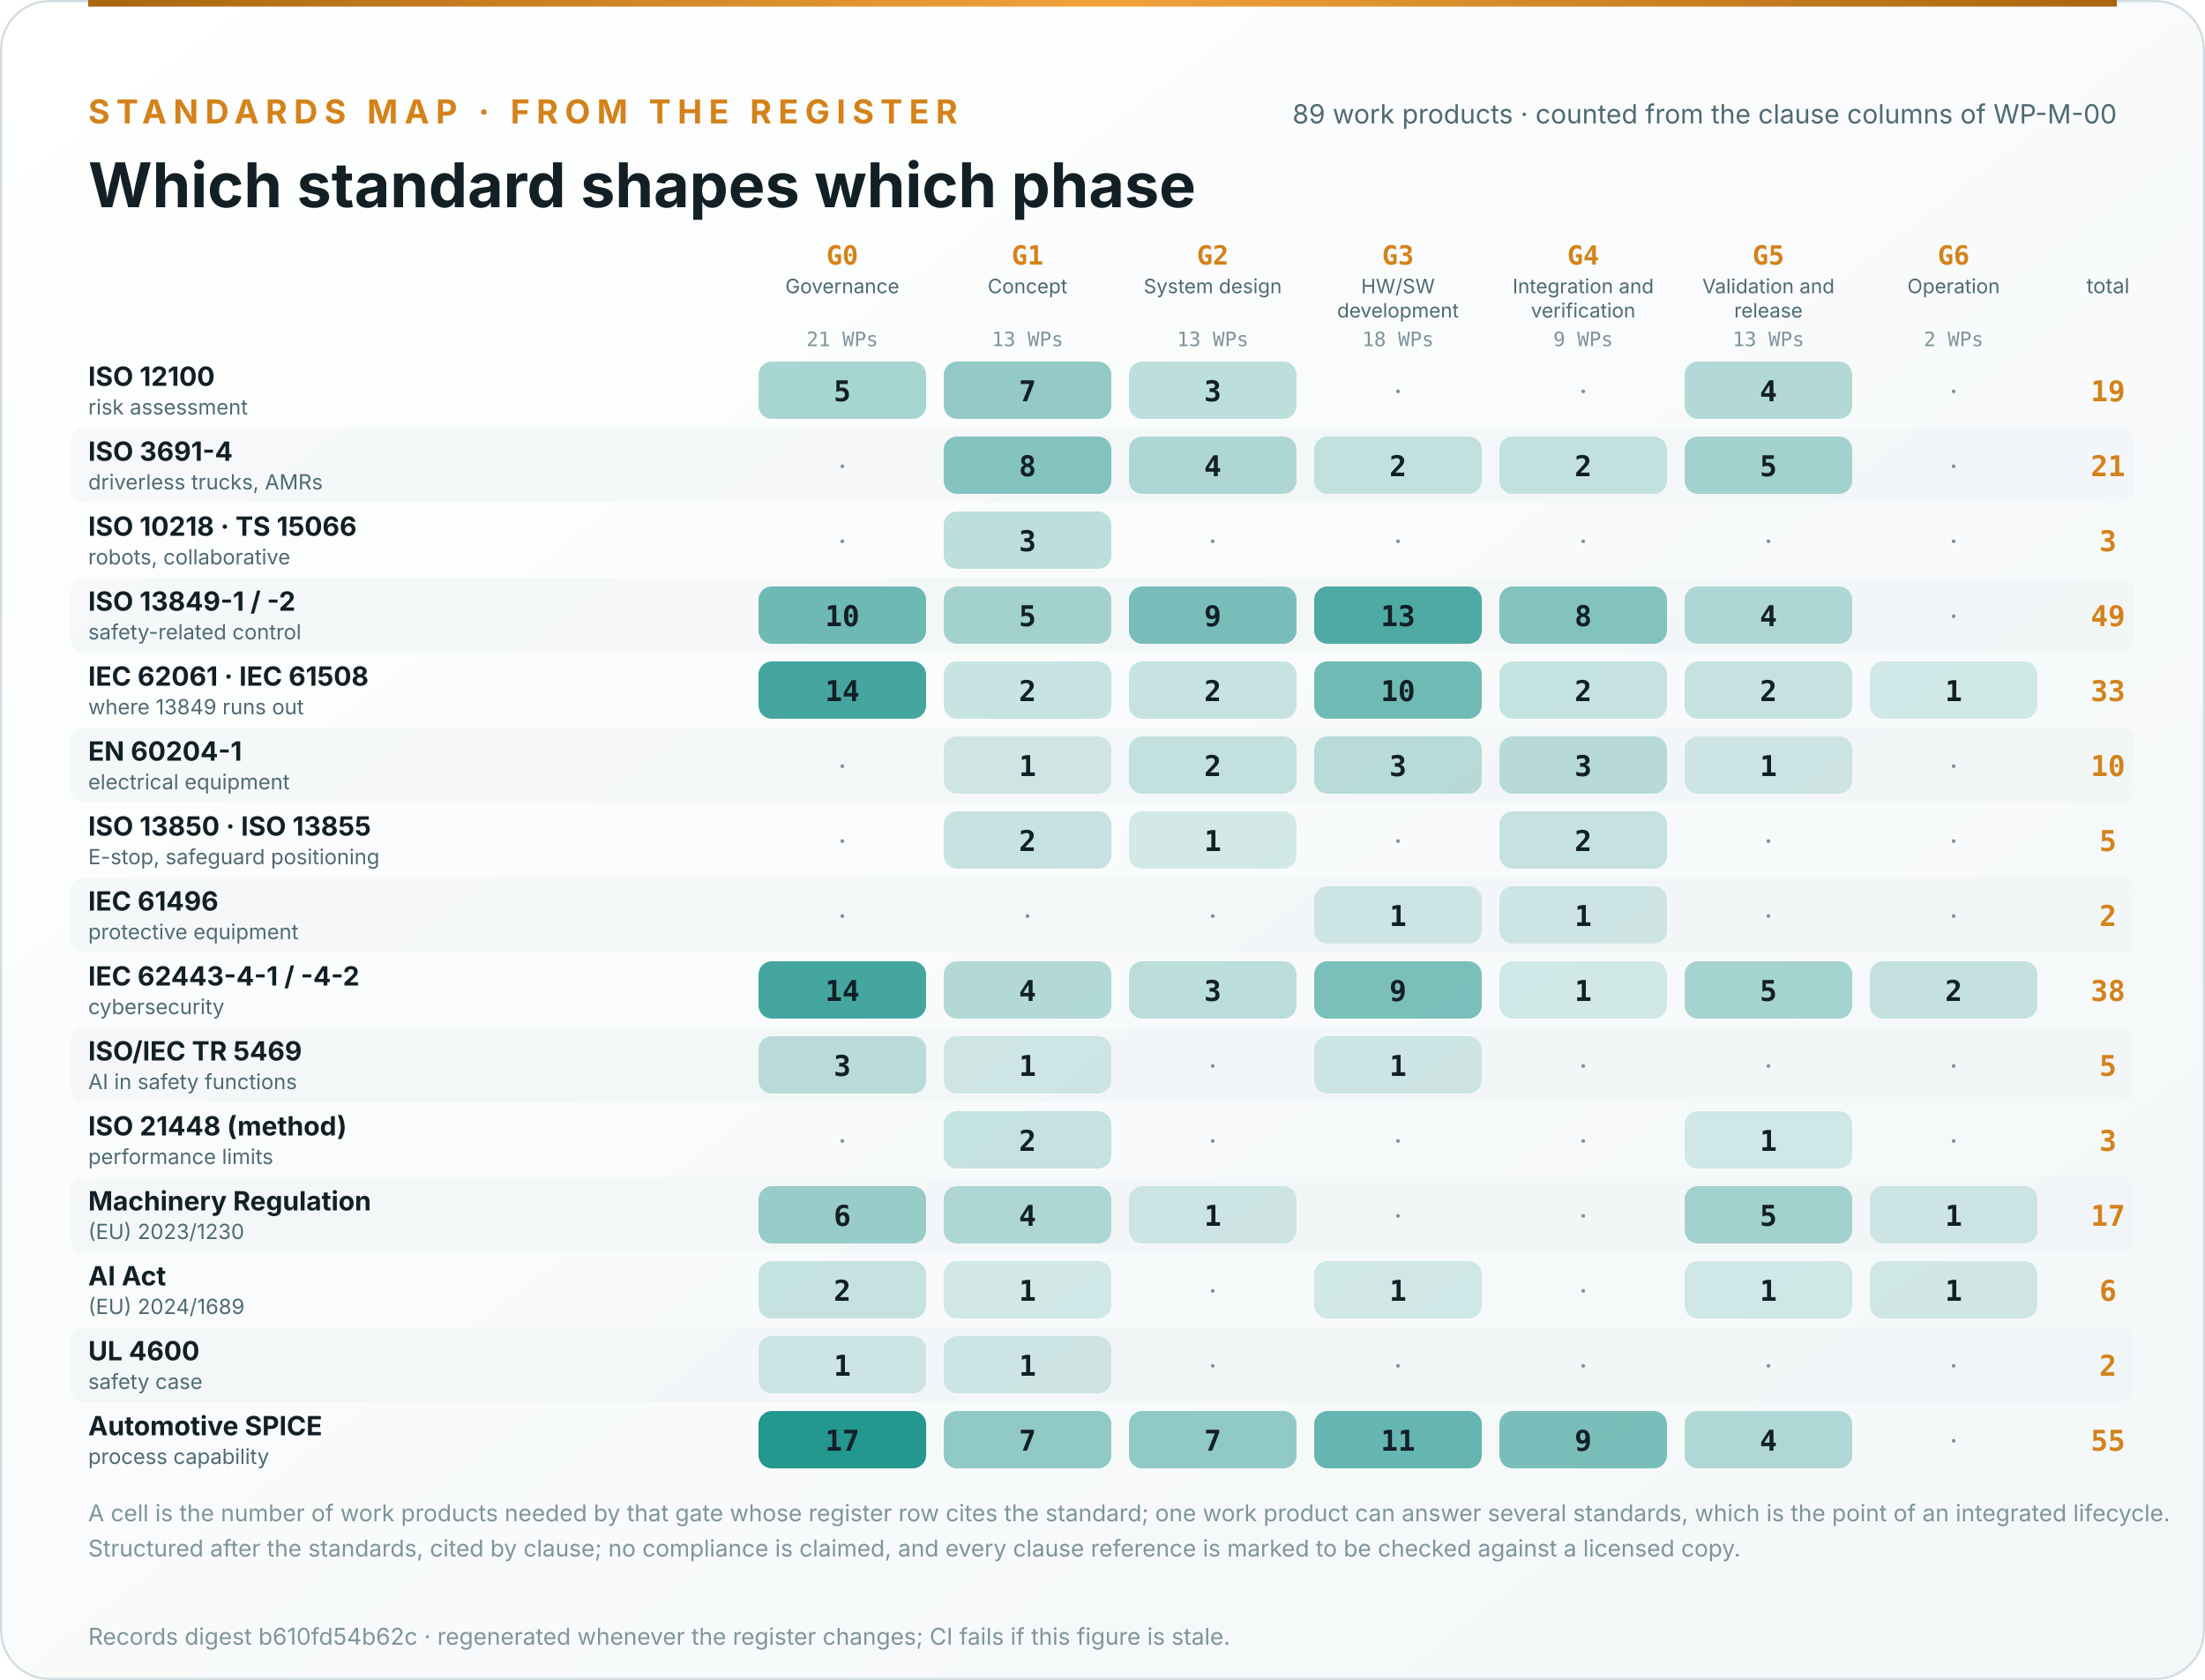
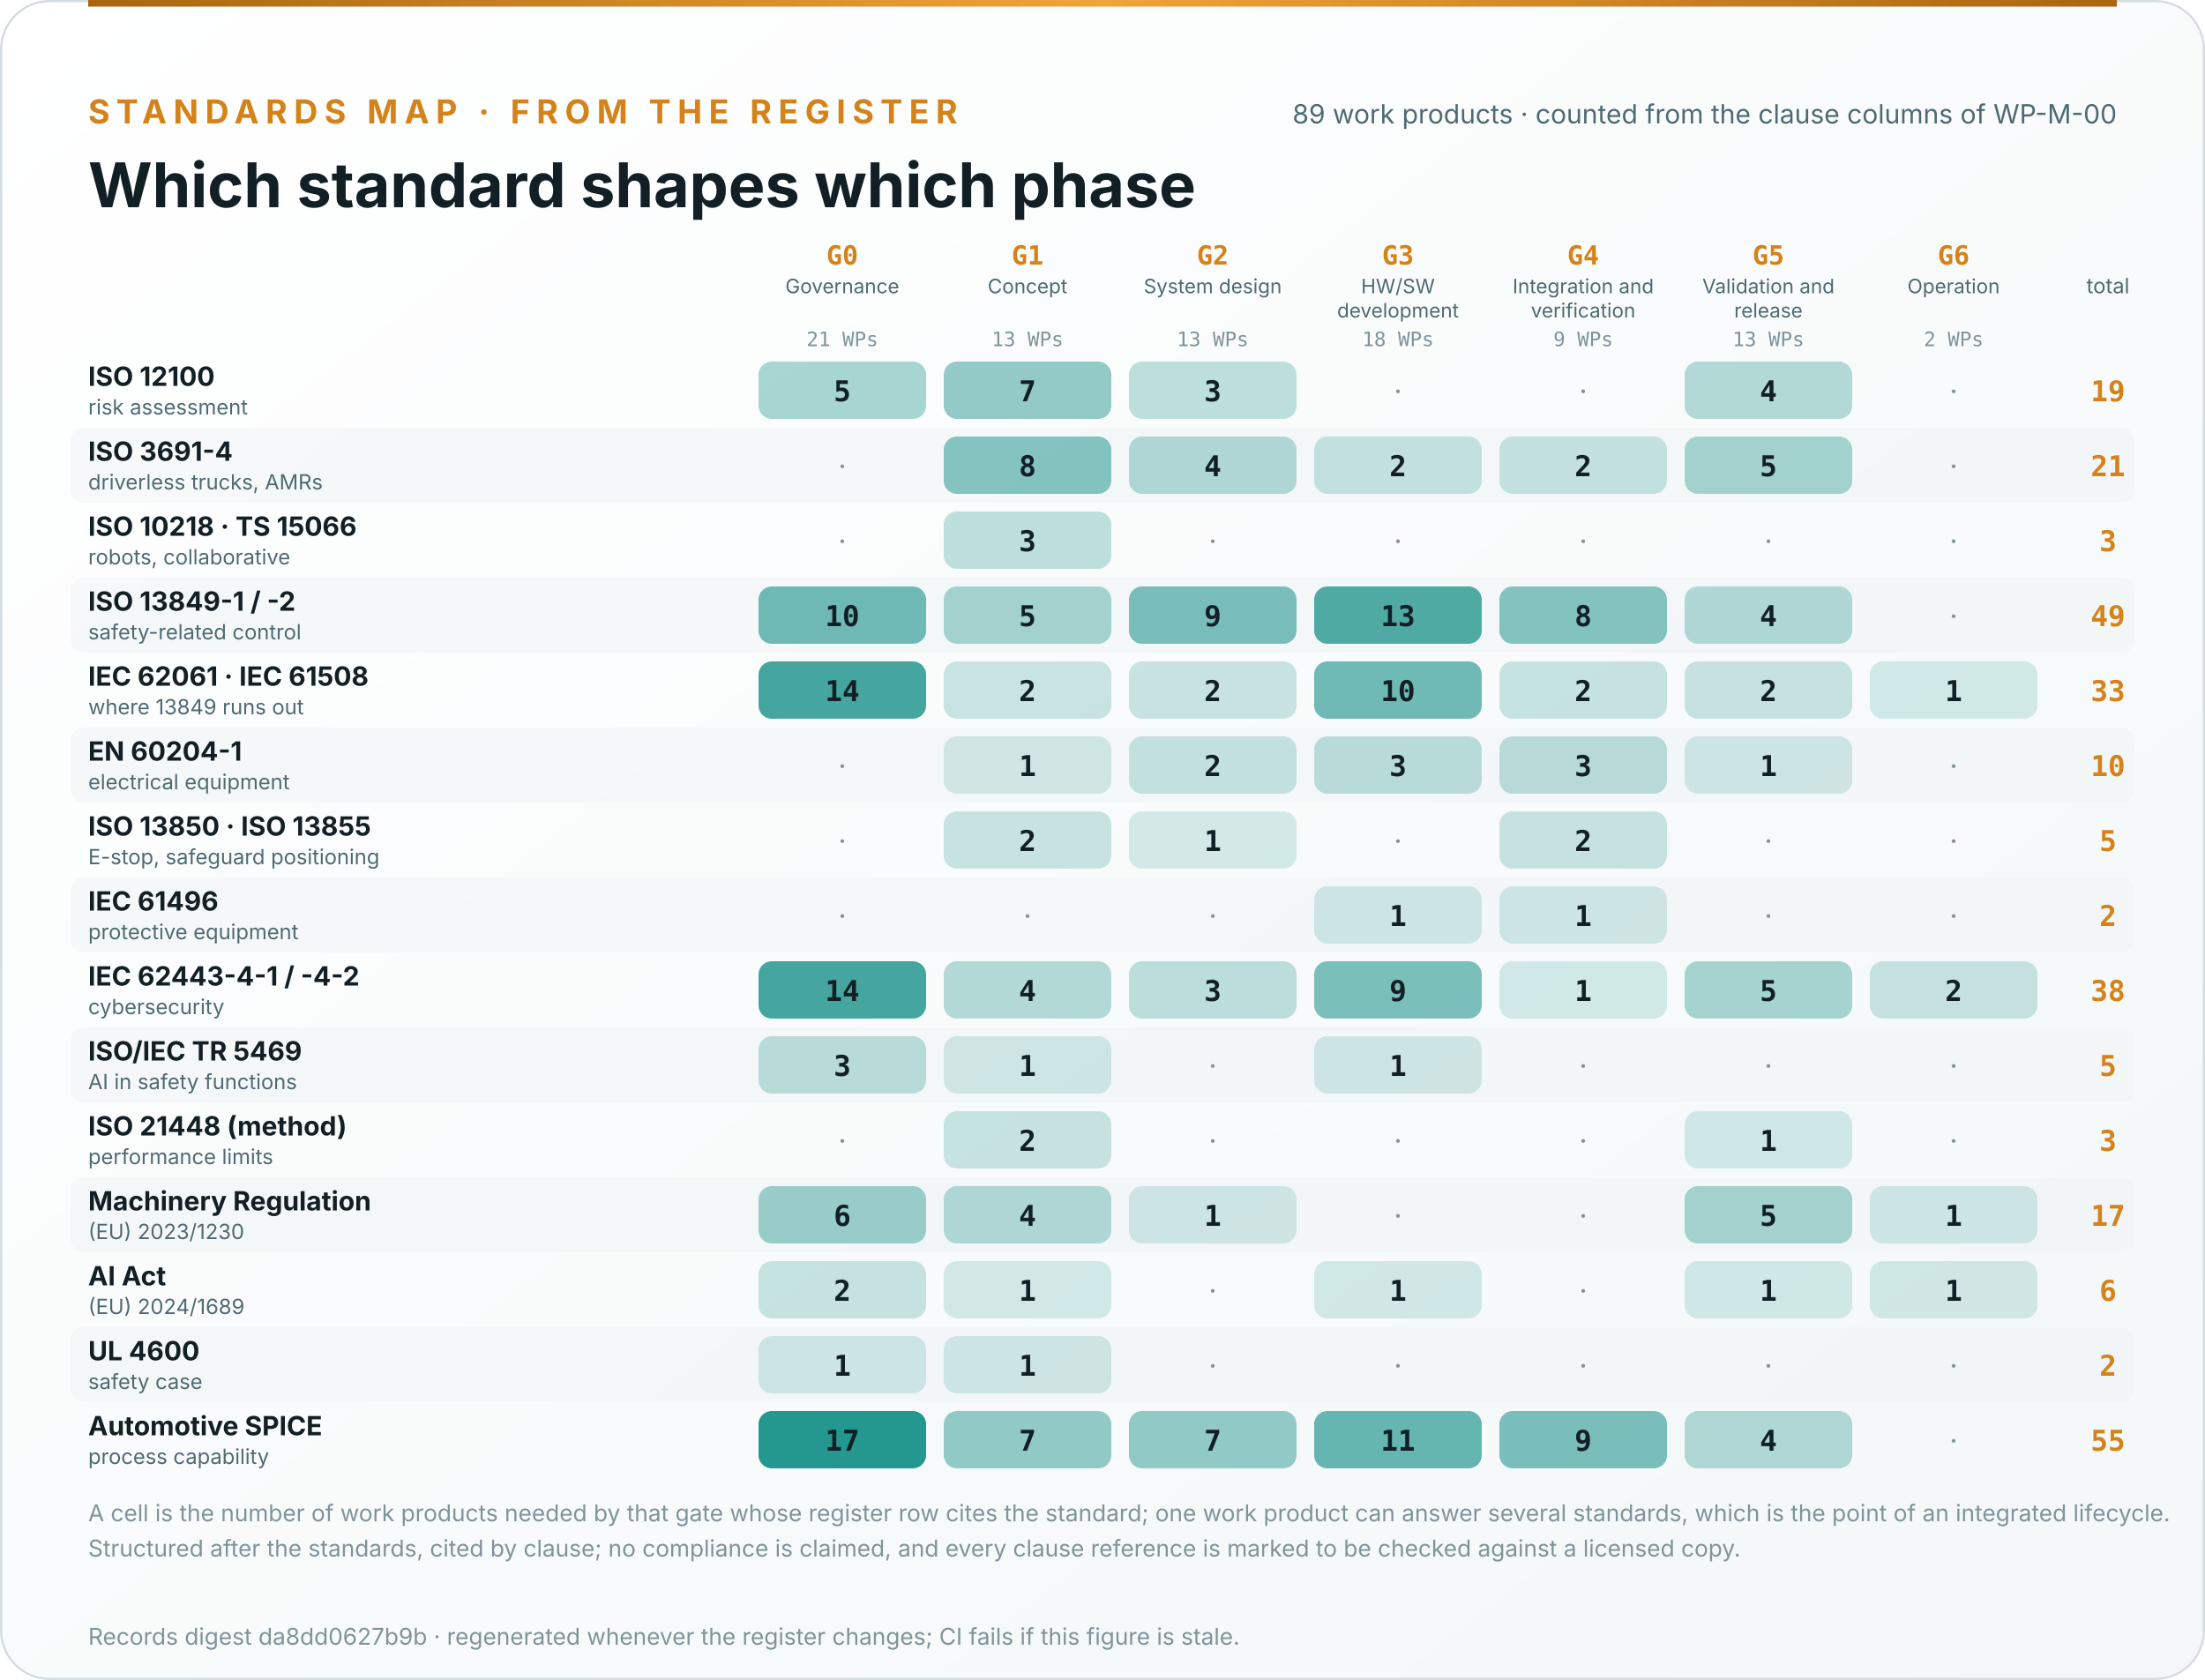
<svg xmlns="http://www.w3.org/2000/svg" width="1000" height="762" viewBox="0 0 1000 762" role="img" aria-labelledby="smap-t smap-d">
  <defs>
    <linearGradient id="smap-bg" x1="0" y1="0" x2="1" y2="1">
      <stop offset="0" stop-color="#FFFFFF" />
      <stop offset="1" stop-color="#F3F7F8" />
    </linearGradient>
    <linearGradient id="smap-amber" x1="0" y1="0" x2="1" y2="0">
      <stop offset="0" stop-color="#A8650F" />
      <stop offset="0.5" stop-color="#F2A33A" />
      <stop offset="1" stop-color="#A8650F" />
    </linearGradient>
  </defs>
  <rect x="0.5" y="0.5" width="999" height="761" rx="22" fill="url(#smap-bg)" stroke="#D3DDE2" />
  <rect x="40" y="0" width="920" height="3" fill="url(#smap-amber)" />
  <text x="40" y="56" font-family="Inter, 'Segoe UI', 'Helvetica Neue', Helvetica, Arial, sans-serif" font-size="15" font-weight="700" fill="#D4821A" text-anchor="start" letter-spacing="3">STANDARDS MAP · FROM THE REGISTER</text>
  <text x="40" y="94" font-family="Inter, 'Segoe UI', 'Helvetica Neue', Helvetica, Arial, sans-serif" font-size="28" font-weight="700" fill="#122026" text-anchor="start">Which standard shapes which phase</text>
  <text x="960" y="56" font-family="Inter, 'Segoe UI', 'Helvetica Neue', Helvetica, Arial, sans-serif" font-size="12" font-weight="400" fill="#4E6A73" text-anchor="end">89 work products · counted from the clause columns of WP-M-00</text>
  <text x="382" y="120" font-family="'JetBrains Mono', 'SFMono-Regular', Menlo, Consolas, monospace" font-size="12" font-weight="700" fill="#D4821A" text-anchor="middle">G0</text>
  <text x="382" y="133" font-family="Inter, 'Segoe UI', 'Helvetica Neue', Helvetica, Arial, sans-serif" font-size="9" font-weight="400" fill="#4E6A73" text-anchor="middle">Governance</text>
  <text x="382" y="157" font-family="'JetBrains Mono', 'SFMono-Regular', Menlo, Consolas, monospace" font-size="9" font-weight="400" fill="#7E949B" text-anchor="middle">21 WPs</text>
  <text x="466" y="120" font-family="'JetBrains Mono', 'SFMono-Regular', Menlo, Consolas, monospace" font-size="12" font-weight="700" fill="#D4821A" text-anchor="middle">G1</text>
  <text x="466" y="133" font-family="Inter, 'Segoe UI', 'Helvetica Neue', Helvetica, Arial, sans-serif" font-size="9" font-weight="400" fill="#4E6A73" text-anchor="middle">Concept</text>
  <text x="466" y="157" font-family="'JetBrains Mono', 'SFMono-Regular', Menlo, Consolas, monospace" font-size="9" font-weight="400" fill="#7E949B" text-anchor="middle">13 WPs</text>
  <text x="550" y="120" font-family="'JetBrains Mono', 'SFMono-Regular', Menlo, Consolas, monospace" font-size="12" font-weight="700" fill="#D4821A" text-anchor="middle">G2</text>
  <text x="550" y="133" font-family="Inter, 'Segoe UI', 'Helvetica Neue', Helvetica, Arial, sans-serif" font-size="9" font-weight="400" fill="#4E6A73" text-anchor="middle">System design</text>
  <text x="550" y="157" font-family="'JetBrains Mono', 'SFMono-Regular', Menlo, Consolas, monospace" font-size="9" font-weight="400" fill="#7E949B" text-anchor="middle">13 WPs</text>
  <text x="634" y="120" font-family="'JetBrains Mono', 'SFMono-Regular', Menlo, Consolas, monospace" font-size="12" font-weight="700" fill="#D4821A" text-anchor="middle">G3</text>
  <text x="634" y="133" font-family="Inter, 'Segoe UI', 'Helvetica Neue', Helvetica, Arial, sans-serif" font-size="9" font-weight="400" fill="#4E6A73" text-anchor="middle">HW/SW</text>
  <text x="634" y="144" font-family="Inter, 'Segoe UI', 'Helvetica Neue', Helvetica, Arial, sans-serif" font-size="9" font-weight="400" fill="#4E6A73" text-anchor="middle">development</text>
  <text x="634" y="157" font-family="'JetBrains Mono', 'SFMono-Regular', Menlo, Consolas, monospace" font-size="9" font-weight="400" fill="#7E949B" text-anchor="middle">18 WPs</text>
  <text x="718" y="120" font-family="'JetBrains Mono', 'SFMono-Regular', Menlo, Consolas, monospace" font-size="12" font-weight="700" fill="#D4821A" text-anchor="middle">G4</text>
  <text x="718" y="133" font-family="Inter, 'Segoe UI', 'Helvetica Neue', Helvetica, Arial, sans-serif" font-size="9" font-weight="400" fill="#4E6A73" text-anchor="middle">Integration and</text>
  <text x="718" y="144" font-family="Inter, 'Segoe UI', 'Helvetica Neue', Helvetica, Arial, sans-serif" font-size="9" font-weight="400" fill="#4E6A73" text-anchor="middle">verification</text>
  <text x="718" y="157" font-family="'JetBrains Mono', 'SFMono-Regular', Menlo, Consolas, monospace" font-size="9" font-weight="400" fill="#7E949B" text-anchor="middle">9 WPs</text>
  <text x="802" y="120" font-family="'JetBrains Mono', 'SFMono-Regular', Menlo, Consolas, monospace" font-size="12" font-weight="700" fill="#D4821A" text-anchor="middle">G5</text>
  <text x="802" y="133" font-family="Inter, 'Segoe UI', 'Helvetica Neue', Helvetica, Arial, sans-serif" font-size="9" font-weight="400" fill="#4E6A73" text-anchor="middle">Validation and</text>
  <text x="802" y="144" font-family="Inter, 'Segoe UI', 'Helvetica Neue', Helvetica, Arial, sans-serif" font-size="9" font-weight="400" fill="#4E6A73" text-anchor="middle">release</text>
  <text x="802" y="157" font-family="'JetBrains Mono', 'SFMono-Regular', Menlo, Consolas, monospace" font-size="9" font-weight="400" fill="#7E949B" text-anchor="middle">13 WPs</text>
  <text x="886" y="120" font-family="'JetBrains Mono', 'SFMono-Regular', Menlo, Consolas, monospace" font-size="12" font-weight="700" fill="#D4821A" text-anchor="middle">G6</text>
  <text x="886" y="133" font-family="Inter, 'Segoe UI', 'Helvetica Neue', Helvetica, Arial, sans-serif" font-size="9" font-weight="400" fill="#4E6A73" text-anchor="middle">Operation</text>
  <text x="886" y="157" font-family="'JetBrains Mono', 'SFMono-Regular', Menlo, Consolas, monospace" font-size="9" font-weight="400" fill="#7E949B" text-anchor="middle">2 WPs</text>
  <text x="956" y="133" font-family="Inter, 'Segoe UI', 'Helvetica Neue', Helvetica, Arial, sans-serif" font-size="9.5" font-weight="400" fill="#4E6A73" text-anchor="middle">total</text>
  <text x="40" y="175" font-family="Inter, 'Segoe UI', 'Helvetica Neue', Helvetica, Arial, sans-serif" font-size="12" font-weight="700" fill="#122026" text-anchor="start">ISO 12100</text>
  <text x="40" y="188" font-family="Inter, 'Segoe UI', 'Helvetica Neue', Helvetica, Arial, sans-serif" font-size="9.5" font-weight="400" fill="#4E6A73" text-anchor="start">risk assessment</text>
  <rect x="344" y="164" width="76" height="26" rx="6" fill="#0E8C83" fill-opacity="0.349" />
  <text x="382" y="182" font-family="'JetBrains Mono', 'SFMono-Regular', Menlo, Consolas, monospace" font-size="13" font-weight="800" fill="#122026" text-anchor="middle">5</text>
  <rect x="428" y="164" width="76" height="26" rx="6" fill="#0E8C83" fill-opacity="0.441" />
  <text x="466" y="182" font-family="'JetBrains Mono', 'SFMono-Regular', Menlo, Consolas, monospace" font-size="13" font-weight="800" fill="#122026" text-anchor="middle">7</text>
  <rect x="512" y="164" width="76" height="26" rx="6" fill="#0E8C83" fill-opacity="0.258" />
  <text x="550" y="182" font-family="'JetBrains Mono', 'SFMono-Regular', Menlo, Consolas, monospace" font-size="13" font-weight="800" fill="#122026" text-anchor="middle">3</text>
  <text x="634" y="182" font-family="Inter, 'Segoe UI', 'Helvetica Neue', Helvetica, Arial, sans-serif" font-size="13" font-weight="400" fill="#7E949B" text-anchor="middle">·</text>
  <text x="718" y="182" font-family="Inter, 'Segoe UI', 'Helvetica Neue', Helvetica, Arial, sans-serif" font-size="13" font-weight="400" fill="#7E949B" text-anchor="middle">·</text>
  <rect x="764" y="164" width="76" height="26" rx="6" fill="#0E8C83" fill-opacity="0.304" />
  <text x="802" y="182" font-family="'JetBrains Mono', 'SFMono-Regular', Menlo, Consolas, monospace" font-size="13" font-weight="800" fill="#122026" text-anchor="middle">4</text>
  <text x="886" y="182" font-family="Inter, 'Segoe UI', 'Helvetica Neue', Helvetica, Arial, sans-serif" font-size="13" font-weight="400" fill="#7E949B" text-anchor="middle">·</text>
  <text x="956" y="182" font-family="'JetBrains Mono', 'SFMono-Regular', Menlo, Consolas, monospace" font-size="13" font-weight="800" fill="#D4821A" text-anchor="middle">19</text>
  <rect x="32" y="194" width="936" height="34" rx="6" fill="#EDF2F4" fill-opacity="0.45" />
  <text x="40" y="209" font-family="Inter, 'Segoe UI', 'Helvetica Neue', Helvetica, Arial, sans-serif" font-size="12" font-weight="700" fill="#122026" text-anchor="start">ISO 3691-4</text>
  <text x="40" y="222" font-family="Inter, 'Segoe UI', 'Helvetica Neue', Helvetica, Arial, sans-serif" font-size="9.5" font-weight="400" fill="#4E6A73" text-anchor="start">driverless trucks, AMRs</text>
  <text x="382" y="216" font-family="Inter, 'Segoe UI', 'Helvetica Neue', Helvetica, Arial, sans-serif" font-size="13" font-weight="400" fill="#7E949B" text-anchor="middle">·</text>
  <rect x="428" y="198" width="76" height="26" rx="6" fill="#0E8C83" fill-opacity="0.487" />
  <text x="466" y="216" font-family="'JetBrains Mono', 'SFMono-Regular', Menlo, Consolas, monospace" font-size="13" font-weight="800" fill="#122026" text-anchor="middle">8</text>
  <rect x="512" y="198" width="76" height="26" rx="6" fill="#0E8C83" fill-opacity="0.304" />
  <text x="550" y="216" font-family="'JetBrains Mono', 'SFMono-Regular', Menlo, Consolas, monospace" font-size="13" font-weight="800" fill="#122026" text-anchor="middle">4</text>
  <rect x="596" y="198" width="76" height="26" rx="6" fill="#0E8C83" fill-opacity="0.212" />
  <text x="634" y="216" font-family="'JetBrains Mono', 'SFMono-Regular', Menlo, Consolas, monospace" font-size="13" font-weight="800" fill="#122026" text-anchor="middle">2</text>
  <rect x="680" y="198" width="76" height="26" rx="6" fill="#0E8C83" fill-opacity="0.212" />
  <text x="718" y="216" font-family="'JetBrains Mono', 'SFMono-Regular', Menlo, Consolas, monospace" font-size="13" font-weight="800" fill="#122026" text-anchor="middle">2</text>
  <rect x="764" y="198" width="76" height="26" rx="6" fill="#0E8C83" fill-opacity="0.349" />
  <text x="802" y="216" font-family="'JetBrains Mono', 'SFMono-Regular', Menlo, Consolas, monospace" font-size="13" font-weight="800" fill="#122026" text-anchor="middle">5</text>
  <text x="886" y="216" font-family="Inter, 'Segoe UI', 'Helvetica Neue', Helvetica, Arial, sans-serif" font-size="13" font-weight="400" fill="#7E949B" text-anchor="middle">·</text>
  <text x="956" y="216" font-family="'JetBrains Mono', 'SFMono-Regular', Menlo, Consolas, monospace" font-size="13" font-weight="800" fill="#D4821A" text-anchor="middle">21</text>
  <text x="40" y="243" font-family="Inter, 'Segoe UI', 'Helvetica Neue', Helvetica, Arial, sans-serif" font-size="12" font-weight="700" fill="#122026" text-anchor="start">ISO 10218 · TS 15066</text>
  <text x="40" y="256" font-family="Inter, 'Segoe UI', 'Helvetica Neue', Helvetica, Arial, sans-serif" font-size="9.5" font-weight="400" fill="#4E6A73" text-anchor="start">robots, collaborative</text>
  <text x="382" y="250" font-family="Inter, 'Segoe UI', 'Helvetica Neue', Helvetica, Arial, sans-serif" font-size="13" font-weight="400" fill="#7E949B" text-anchor="middle">·</text>
  <rect x="428" y="232" width="76" height="26" rx="6" fill="#0E8C83" fill-opacity="0.258" />
  <text x="466" y="250" font-family="'JetBrains Mono', 'SFMono-Regular', Menlo, Consolas, monospace" font-size="13" font-weight="800" fill="#122026" text-anchor="middle">3</text>
  <text x="550" y="250" font-family="Inter, 'Segoe UI', 'Helvetica Neue', Helvetica, Arial, sans-serif" font-size="13" font-weight="400" fill="#7E949B" text-anchor="middle">·</text>
  <text x="634" y="250" font-family="Inter, 'Segoe UI', 'Helvetica Neue', Helvetica, Arial, sans-serif" font-size="13" font-weight="400" fill="#7E949B" text-anchor="middle">·</text>
  <text x="718" y="250" font-family="Inter, 'Segoe UI', 'Helvetica Neue', Helvetica, Arial, sans-serif" font-size="13" font-weight="400" fill="#7E949B" text-anchor="middle">·</text>
  <text x="802" y="250" font-family="Inter, 'Segoe UI', 'Helvetica Neue', Helvetica, Arial, sans-serif" font-size="13" font-weight="400" fill="#7E949B" text-anchor="middle">·</text>
  <text x="886" y="250" font-family="Inter, 'Segoe UI', 'Helvetica Neue', Helvetica, Arial, sans-serif" font-size="13" font-weight="400" fill="#7E949B" text-anchor="middle">·</text>
  <text x="956" y="250" font-family="'JetBrains Mono', 'SFMono-Regular', Menlo, Consolas, monospace" font-size="13" font-weight="800" fill="#D4821A" text-anchor="middle">3</text>
  <rect x="32" y="262" width="936" height="34" rx="6" fill="#EDF2F4" fill-opacity="0.45" />
  <text x="40" y="277" font-family="Inter, 'Segoe UI', 'Helvetica Neue', Helvetica, Arial, sans-serif" font-size="12" font-weight="700" fill="#122026" text-anchor="start">ISO 13849-1 / -2</text>
  <text x="40" y="290" font-family="Inter, 'Segoe UI', 'Helvetica Neue', Helvetica, Arial, sans-serif" font-size="9.5" font-weight="400" fill="#4E6A73" text-anchor="start">safety-related control</text>
  <rect x="344" y="266" width="76" height="26" rx="6" fill="#0E8C83" fill-opacity="0.579" />
  <text x="382" y="284" font-family="'JetBrains Mono', 'SFMono-Regular', Menlo, Consolas, monospace" font-size="13" font-weight="800" fill="#122026" text-anchor="middle">10</text>
  <rect x="428" y="266" width="76" height="26" rx="6" fill="#0E8C83" fill-opacity="0.349" />
  <text x="466" y="284" font-family="'JetBrains Mono', 'SFMono-Regular', Menlo, Consolas, monospace" font-size="13" font-weight="800" fill="#122026" text-anchor="middle">5</text>
  <rect x="512" y="266" width="76" height="26" rx="6" fill="#0E8C83" fill-opacity="0.533" />
  <text x="550" y="284" font-family="'JetBrains Mono', 'SFMono-Regular', Menlo, Consolas, monospace" font-size="13" font-weight="800" fill="#122026" text-anchor="middle">9</text>
  <rect x="596" y="266" width="76" height="26" rx="6" fill="#0E8C83" fill-opacity="0.716" />
  <text x="634" y="284" font-family="'JetBrains Mono', 'SFMono-Regular', Menlo, Consolas, monospace" font-size="13" font-weight="800" fill="#122026" text-anchor="middle">13</text>
  <rect x="680" y="266" width="76" height="26" rx="6" fill="#0E8C83" fill-opacity="0.487" />
  <text x="718" y="284" font-family="'JetBrains Mono', 'SFMono-Regular', Menlo, Consolas, monospace" font-size="13" font-weight="800" fill="#122026" text-anchor="middle">8</text>
  <rect x="764" y="266" width="76" height="26" rx="6" fill="#0E8C83" fill-opacity="0.304" />
  <text x="802" y="284" font-family="'JetBrains Mono', 'SFMono-Regular', Menlo, Consolas, monospace" font-size="13" font-weight="800" fill="#122026" text-anchor="middle">4</text>
  <text x="886" y="284" font-family="Inter, 'Segoe UI', 'Helvetica Neue', Helvetica, Arial, sans-serif" font-size="13" font-weight="400" fill="#7E949B" text-anchor="middle">·</text>
  <text x="956" y="284" font-family="'JetBrains Mono', 'SFMono-Regular', Menlo, Consolas, monospace" font-size="13" font-weight="800" fill="#D4821A" text-anchor="middle">49</text>
  <text x="40" y="311" font-family="Inter, 'Segoe UI', 'Helvetica Neue', Helvetica, Arial, sans-serif" font-size="12" font-weight="700" fill="#122026" text-anchor="start">IEC 62061 · IEC 61508</text>
  <text x="40" y="324" font-family="Inter, 'Segoe UI', 'Helvetica Neue', Helvetica, Arial, sans-serif" font-size="9.5" font-weight="400" fill="#4E6A73" text-anchor="start">where 13849 runs out</text>
  <rect x="344" y="300" width="76" height="26" rx="6" fill="#0E8C83" fill-opacity="0.762" />
  <text x="382" y="318" font-family="'JetBrains Mono', 'SFMono-Regular', Menlo, Consolas, monospace" font-size="13" font-weight="800" fill="#122026" text-anchor="middle">14</text>
  <rect x="428" y="300" width="76" height="26" rx="6" fill="#0E8C83" fill-opacity="0.212" />
  <text x="466" y="318" font-family="'JetBrains Mono', 'SFMono-Regular', Menlo, Consolas, monospace" font-size="13" font-weight="800" fill="#122026" text-anchor="middle">2</text>
  <rect x="512" y="300" width="76" height="26" rx="6" fill="#0E8C83" fill-opacity="0.212" />
  <text x="550" y="318" font-family="'JetBrains Mono', 'SFMono-Regular', Menlo, Consolas, monospace" font-size="13" font-weight="800" fill="#122026" text-anchor="middle">2</text>
  <rect x="596" y="300" width="76" height="26" rx="6" fill="#0E8C83" fill-opacity="0.579" />
  <text x="634" y="318" font-family="'JetBrains Mono', 'SFMono-Regular', Menlo, Consolas, monospace" font-size="13" font-weight="800" fill="#122026" text-anchor="middle">10</text>
  <rect x="680" y="300" width="76" height="26" rx="6" fill="#0E8C83" fill-opacity="0.212" />
  <text x="718" y="318" font-family="'JetBrains Mono', 'SFMono-Regular', Menlo, Consolas, monospace" font-size="13" font-weight="800" fill="#122026" text-anchor="middle">2</text>
  <rect x="764" y="300" width="76" height="26" rx="6" fill="#0E8C83" fill-opacity="0.212" />
  <text x="802" y="318" font-family="'JetBrains Mono', 'SFMono-Regular', Menlo, Consolas, monospace" font-size="13" font-weight="800" fill="#122026" text-anchor="middle">2</text>
  <rect x="848" y="300" width="76" height="26" rx="6" fill="#0E8C83" fill-opacity="0.166" />
  <text x="886" y="318" font-family="'JetBrains Mono', 'SFMono-Regular', Menlo, Consolas, monospace" font-size="13" font-weight="800" fill="#122026" text-anchor="middle">1</text>
  <text x="956" y="318" font-family="'JetBrains Mono', 'SFMono-Regular', Menlo, Consolas, monospace" font-size="13" font-weight="800" fill="#D4821A" text-anchor="middle">33</text>
  <rect x="32" y="330" width="936" height="34" rx="6" fill="#EDF2F4" fill-opacity="0.45" />
  <text x="40" y="345" font-family="Inter, 'Segoe UI', 'Helvetica Neue', Helvetica, Arial, sans-serif" font-size="12" font-weight="700" fill="#122026" text-anchor="start">EN 60204-1</text>
  <text x="40" y="358" font-family="Inter, 'Segoe UI', 'Helvetica Neue', Helvetica, Arial, sans-serif" font-size="9.5" font-weight="400" fill="#4E6A73" text-anchor="start">electrical equipment</text>
  <text x="382" y="352" font-family="Inter, 'Segoe UI', 'Helvetica Neue', Helvetica, Arial, sans-serif" font-size="13" font-weight="400" fill="#7E949B" text-anchor="middle">·</text>
  <rect x="428" y="334" width="76" height="26" rx="6" fill="#0E8C83" fill-opacity="0.166" />
  <text x="466" y="352" font-family="'JetBrains Mono', 'SFMono-Regular', Menlo, Consolas, monospace" font-size="13" font-weight="800" fill="#122026" text-anchor="middle">1</text>
  <rect x="512" y="334" width="76" height="26" rx="6" fill="#0E8C83" fill-opacity="0.212" />
  <text x="550" y="352" font-family="'JetBrains Mono', 'SFMono-Regular', Menlo, Consolas, monospace" font-size="13" font-weight="800" fill="#122026" text-anchor="middle">2</text>
  <rect x="596" y="334" width="76" height="26" rx="6" fill="#0E8C83" fill-opacity="0.258" />
  <text x="634" y="352" font-family="'JetBrains Mono', 'SFMono-Regular', Menlo, Consolas, monospace" font-size="13" font-weight="800" fill="#122026" text-anchor="middle">3</text>
  <rect x="680" y="334" width="76" height="26" rx="6" fill="#0E8C83" fill-opacity="0.258" />
  <text x="718" y="352" font-family="'JetBrains Mono', 'SFMono-Regular', Menlo, Consolas, monospace" font-size="13" font-weight="800" fill="#122026" text-anchor="middle">3</text>
  <rect x="764" y="334" width="76" height="26" rx="6" fill="#0E8C83" fill-opacity="0.166" />
  <text x="802" y="352" font-family="'JetBrains Mono', 'SFMono-Regular', Menlo, Consolas, monospace" font-size="13" font-weight="800" fill="#122026" text-anchor="middle">1</text>
  <text x="886" y="352" font-family="Inter, 'Segoe UI', 'Helvetica Neue', Helvetica, Arial, sans-serif" font-size="13" font-weight="400" fill="#7E949B" text-anchor="middle">·</text>
  <text x="956" y="352" font-family="'JetBrains Mono', 'SFMono-Regular', Menlo, Consolas, monospace" font-size="13" font-weight="800" fill="#D4821A" text-anchor="middle">10</text>
  <text x="40" y="379" font-family="Inter, 'Segoe UI', 'Helvetica Neue', Helvetica, Arial, sans-serif" font-size="12" font-weight="700" fill="#122026" text-anchor="start">ISO 13850 · ISO 13855</text>
  <text x="40" y="392" font-family="Inter, 'Segoe UI', 'Helvetica Neue', Helvetica, Arial, sans-serif" font-size="9.5" font-weight="400" fill="#4E6A73" text-anchor="start">E-stop, safeguard positioning</text>
  <text x="382" y="386" font-family="Inter, 'Segoe UI', 'Helvetica Neue', Helvetica, Arial, sans-serif" font-size="13" font-weight="400" fill="#7E949B" text-anchor="middle">·</text>
  <rect x="428" y="368" width="76" height="26" rx="6" fill="#0E8C83" fill-opacity="0.212" />
  <text x="466" y="386" font-family="'JetBrains Mono', 'SFMono-Regular', Menlo, Consolas, monospace" font-size="13" font-weight="800" fill="#122026" text-anchor="middle">2</text>
  <rect x="512" y="368" width="76" height="26" rx="6" fill="#0E8C83" fill-opacity="0.166" />
  <text x="550" y="386" font-family="'JetBrains Mono', 'SFMono-Regular', Menlo, Consolas, monospace" font-size="13" font-weight="800" fill="#122026" text-anchor="middle">1</text>
  <text x="634" y="386" font-family="Inter, 'Segoe UI', 'Helvetica Neue', Helvetica, Arial, sans-serif" font-size="13" font-weight="400" fill="#7E949B" text-anchor="middle">·</text>
  <rect x="680" y="368" width="76" height="26" rx="6" fill="#0E8C83" fill-opacity="0.212" />
  <text x="718" y="386" font-family="'JetBrains Mono', 'SFMono-Regular', Menlo, Consolas, monospace" font-size="13" font-weight="800" fill="#122026" text-anchor="middle">2</text>
  <text x="802" y="386" font-family="Inter, 'Segoe UI', 'Helvetica Neue', Helvetica, Arial, sans-serif" font-size="13" font-weight="400" fill="#7E949B" text-anchor="middle">·</text>
  <text x="886" y="386" font-family="Inter, 'Segoe UI', 'Helvetica Neue', Helvetica, Arial, sans-serif" font-size="13" font-weight="400" fill="#7E949B" text-anchor="middle">·</text>
  <text x="956" y="386" font-family="'JetBrains Mono', 'SFMono-Regular', Menlo, Consolas, monospace" font-size="13" font-weight="800" fill="#D4821A" text-anchor="middle">5</text>
  <rect x="32" y="398" width="936" height="34" rx="6" fill="#EDF2F4" fill-opacity="0.45" />
  <text x="40" y="413" font-family="Inter, 'Segoe UI', 'Helvetica Neue', Helvetica, Arial, sans-serif" font-size="12" font-weight="700" fill="#122026" text-anchor="start">IEC 61496</text>
  <text x="40" y="426" font-family="Inter, 'Segoe UI', 'Helvetica Neue', Helvetica, Arial, sans-serif" font-size="9.5" font-weight="400" fill="#4E6A73" text-anchor="start">protective equipment</text>
  <text x="382" y="420" font-family="Inter, 'Segoe UI', 'Helvetica Neue', Helvetica, Arial, sans-serif" font-size="13" font-weight="400" fill="#7E949B" text-anchor="middle">·</text>
  <text x="466" y="420" font-family="Inter, 'Segoe UI', 'Helvetica Neue', Helvetica, Arial, sans-serif" font-size="13" font-weight="400" fill="#7E949B" text-anchor="middle">·</text>
  <text x="550" y="420" font-family="Inter, 'Segoe UI', 'Helvetica Neue', Helvetica, Arial, sans-serif" font-size="13" font-weight="400" fill="#7E949B" text-anchor="middle">·</text>
  <rect x="596" y="402" width="76" height="26" rx="6" fill="#0E8C83" fill-opacity="0.166" />
  <text x="634" y="420" font-family="'JetBrains Mono', 'SFMono-Regular', Menlo, Consolas, monospace" font-size="13" font-weight="800" fill="#122026" text-anchor="middle">1</text>
  <rect x="680" y="402" width="76" height="26" rx="6" fill="#0E8C83" fill-opacity="0.166" />
  <text x="718" y="420" font-family="'JetBrains Mono', 'SFMono-Regular', Menlo, Consolas, monospace" font-size="13" font-weight="800" fill="#122026" text-anchor="middle">1</text>
  <text x="802" y="420" font-family="Inter, 'Segoe UI', 'Helvetica Neue', Helvetica, Arial, sans-serif" font-size="13" font-weight="400" fill="#7E949B" text-anchor="middle">·</text>
  <text x="886" y="420" font-family="Inter, 'Segoe UI', 'Helvetica Neue', Helvetica, Arial, sans-serif" font-size="13" font-weight="400" fill="#7E949B" text-anchor="middle">·</text>
  <text x="956" y="420" font-family="'JetBrains Mono', 'SFMono-Regular', Menlo, Consolas, monospace" font-size="13" font-weight="800" fill="#D4821A" text-anchor="middle">2</text>
  <text x="40" y="447" font-family="Inter, 'Segoe UI', 'Helvetica Neue', Helvetica, Arial, sans-serif" font-size="12" font-weight="700" fill="#122026" text-anchor="start">IEC 62443-4-1 / -4-2</text>
  <text x="40" y="460" font-family="Inter, 'Segoe UI', 'Helvetica Neue', Helvetica, Arial, sans-serif" font-size="9.5" font-weight="400" fill="#4E6A73" text-anchor="start">cybersecurity</text>
  <rect x="344" y="436" width="76" height="26" rx="6" fill="#0E8C83" fill-opacity="0.762" />
  <text x="382" y="454" font-family="'JetBrains Mono', 'SFMono-Regular', Menlo, Consolas, monospace" font-size="13" font-weight="800" fill="#122026" text-anchor="middle">14</text>
  <rect x="428" y="436" width="76" height="26" rx="6" fill="#0E8C83" fill-opacity="0.304" />
  <text x="466" y="454" font-family="'JetBrains Mono', 'SFMono-Regular', Menlo, Consolas, monospace" font-size="13" font-weight="800" fill="#122026" text-anchor="middle">4</text>
  <rect x="512" y="436" width="76" height="26" rx="6" fill="#0E8C83" fill-opacity="0.258" />
  <text x="550" y="454" font-family="'JetBrains Mono', 'SFMono-Regular', Menlo, Consolas, monospace" font-size="13" font-weight="800" fill="#122026" text-anchor="middle">3</text>
  <rect x="596" y="436" width="76" height="26" rx="6" fill="#0E8C83" fill-opacity="0.533" />
  <text x="634" y="454" font-family="'JetBrains Mono', 'SFMono-Regular', Menlo, Consolas, monospace" font-size="13" font-weight="800" fill="#122026" text-anchor="middle">9</text>
  <rect x="680" y="436" width="76" height="26" rx="6" fill="#0E8C83" fill-opacity="0.166" />
  <text x="718" y="454" font-family="'JetBrains Mono', 'SFMono-Regular', Menlo, Consolas, monospace" font-size="13" font-weight="800" fill="#122026" text-anchor="middle">1</text>
  <rect x="764" y="436" width="76" height="26" rx="6" fill="#0E8C83" fill-opacity="0.349" />
  <text x="802" y="454" font-family="'JetBrains Mono', 'SFMono-Regular', Menlo, Consolas, monospace" font-size="13" font-weight="800" fill="#122026" text-anchor="middle">5</text>
  <rect x="848" y="436" width="76" height="26" rx="6" fill="#0E8C83" fill-opacity="0.212" />
  <text x="886" y="454" font-family="'JetBrains Mono', 'SFMono-Regular', Menlo, Consolas, monospace" font-size="13" font-weight="800" fill="#122026" text-anchor="middle">2</text>
  <text x="956" y="454" font-family="'JetBrains Mono', 'SFMono-Regular', Menlo, Consolas, monospace" font-size="13" font-weight="800" fill="#D4821A" text-anchor="middle">38</text>
  <rect x="32" y="466" width="936" height="34" rx="6" fill="#EDF2F4" fill-opacity="0.45" />
  <text x="40" y="481" font-family="Inter, 'Segoe UI', 'Helvetica Neue', Helvetica, Arial, sans-serif" font-size="12" font-weight="700" fill="#122026" text-anchor="start">ISO/IEC TR 5469</text>
  <text x="40" y="494" font-family="Inter, 'Segoe UI', 'Helvetica Neue', Helvetica, Arial, sans-serif" font-size="9.5" font-weight="400" fill="#4E6A73" text-anchor="start">AI in safety functions</text>
  <rect x="344" y="470" width="76" height="26" rx="6" fill="#0E8C83" fill-opacity="0.258" />
  <text x="382" y="488" font-family="'JetBrains Mono', 'SFMono-Regular', Menlo, Consolas, monospace" font-size="13" font-weight="800" fill="#122026" text-anchor="middle">3</text>
  <rect x="428" y="470" width="76" height="26" rx="6" fill="#0E8C83" fill-opacity="0.166" />
  <text x="466" y="488" font-family="'JetBrains Mono', 'SFMono-Regular', Menlo, Consolas, monospace" font-size="13" font-weight="800" fill="#122026" text-anchor="middle">1</text>
  <text x="550" y="488" font-family="Inter, 'Segoe UI', 'Helvetica Neue', Helvetica, Arial, sans-serif" font-size="13" font-weight="400" fill="#7E949B" text-anchor="middle">·</text>
  <rect x="596" y="470" width="76" height="26" rx="6" fill="#0E8C83" fill-opacity="0.166" />
  <text x="634" y="488" font-family="'JetBrains Mono', 'SFMono-Regular', Menlo, Consolas, monospace" font-size="13" font-weight="800" fill="#122026" text-anchor="middle">1</text>
  <text x="718" y="488" font-family="Inter, 'Segoe UI', 'Helvetica Neue', Helvetica, Arial, sans-serif" font-size="13" font-weight="400" fill="#7E949B" text-anchor="middle">·</text>
  <text x="802" y="488" font-family="Inter, 'Segoe UI', 'Helvetica Neue', Helvetica, Arial, sans-serif" font-size="13" font-weight="400" fill="#7E949B" text-anchor="middle">·</text>
  <text x="886" y="488" font-family="Inter, 'Segoe UI', 'Helvetica Neue', Helvetica, Arial, sans-serif" font-size="13" font-weight="400" fill="#7E949B" text-anchor="middle">·</text>
  <text x="956" y="488" font-family="'JetBrains Mono', 'SFMono-Regular', Menlo, Consolas, monospace" font-size="13" font-weight="800" fill="#D4821A" text-anchor="middle">5</text>
  <text x="40" y="515" font-family="Inter, 'Segoe UI', 'Helvetica Neue', Helvetica, Arial, sans-serif" font-size="12" font-weight="700" fill="#122026" text-anchor="start">ISO 21448 (method)</text>
  <text x="40" y="528" font-family="Inter, 'Segoe UI', 'Helvetica Neue', Helvetica, Arial, sans-serif" font-size="9.5" font-weight="400" fill="#4E6A73" text-anchor="start">performance limits</text>
  <text x="382" y="522" font-family="Inter, 'Segoe UI', 'Helvetica Neue', Helvetica, Arial, sans-serif" font-size="13" font-weight="400" fill="#7E949B" text-anchor="middle">·</text>
  <rect x="428" y="504" width="76" height="26" rx="6" fill="#0E8C83" fill-opacity="0.212" />
  <text x="466" y="522" font-family="'JetBrains Mono', 'SFMono-Regular', Menlo, Consolas, monospace" font-size="13" font-weight="800" fill="#122026" text-anchor="middle">2</text>
  <text x="550" y="522" font-family="Inter, 'Segoe UI', 'Helvetica Neue', Helvetica, Arial, sans-serif" font-size="13" font-weight="400" fill="#7E949B" text-anchor="middle">·</text>
  <text x="634" y="522" font-family="Inter, 'Segoe UI', 'Helvetica Neue', Helvetica, Arial, sans-serif" font-size="13" font-weight="400" fill="#7E949B" text-anchor="middle">·</text>
  <text x="718" y="522" font-family="Inter, 'Segoe UI', 'Helvetica Neue', Helvetica, Arial, sans-serif" font-size="13" font-weight="400" fill="#7E949B" text-anchor="middle">·</text>
  <rect x="764" y="504" width="76" height="26" rx="6" fill="#0E8C83" fill-opacity="0.166" />
  <text x="802" y="522" font-family="'JetBrains Mono', 'SFMono-Regular', Menlo, Consolas, monospace" font-size="13" font-weight="800" fill="#122026" text-anchor="middle">1</text>
  <text x="886" y="522" font-family="Inter, 'Segoe UI', 'Helvetica Neue', Helvetica, Arial, sans-serif" font-size="13" font-weight="400" fill="#7E949B" text-anchor="middle">·</text>
  <text x="956" y="522" font-family="'JetBrains Mono', 'SFMono-Regular', Menlo, Consolas, monospace" font-size="13" font-weight="800" fill="#D4821A" text-anchor="middle">3</text>
  <rect x="32" y="534" width="936" height="34" rx="6" fill="#EDF2F4" fill-opacity="0.45" />
  <text x="40" y="549" font-family="Inter, 'Segoe UI', 'Helvetica Neue', Helvetica, Arial, sans-serif" font-size="12" font-weight="700" fill="#122026" text-anchor="start">Machinery Regulation</text>
  <text x="40" y="562" font-family="Inter, 'Segoe UI', 'Helvetica Neue', Helvetica, Arial, sans-serif" font-size="9.5" font-weight="400" fill="#4E6A73" text-anchor="start">(EU) 2023/1230</text>
  <rect x="344" y="538" width="76" height="26" rx="6" fill="#0E8C83" fill-opacity="0.395" />
  <text x="382" y="556" font-family="'JetBrains Mono', 'SFMono-Regular', Menlo, Consolas, monospace" font-size="13" font-weight="800" fill="#122026" text-anchor="middle">6</text>
  <rect x="428" y="538" width="76" height="26" rx="6" fill="#0E8C83" fill-opacity="0.304" />
  <text x="466" y="556" font-family="'JetBrains Mono', 'SFMono-Regular', Menlo, Consolas, monospace" font-size="13" font-weight="800" fill="#122026" text-anchor="middle">4</text>
  <rect x="512" y="538" width="76" height="26" rx="6" fill="#0E8C83" fill-opacity="0.166" />
  <text x="550" y="556" font-family="'JetBrains Mono', 'SFMono-Regular', Menlo, Consolas, monospace" font-size="13" font-weight="800" fill="#122026" text-anchor="middle">1</text>
  <text x="634" y="556" font-family="Inter, 'Segoe UI', 'Helvetica Neue', Helvetica, Arial, sans-serif" font-size="13" font-weight="400" fill="#7E949B" text-anchor="middle">·</text>
  <text x="718" y="556" font-family="Inter, 'Segoe UI', 'Helvetica Neue', Helvetica, Arial, sans-serif" font-size="13" font-weight="400" fill="#7E949B" text-anchor="middle">·</text>
  <rect x="764" y="538" width="76" height="26" rx="6" fill="#0E8C83" fill-opacity="0.349" />
  <text x="802" y="556" font-family="'JetBrains Mono', 'SFMono-Regular', Menlo, Consolas, monospace" font-size="13" font-weight="800" fill="#122026" text-anchor="middle">5</text>
  <rect x="848" y="538" width="76" height="26" rx="6" fill="#0E8C83" fill-opacity="0.166" />
  <text x="886" y="556" font-family="'JetBrains Mono', 'SFMono-Regular', Menlo, Consolas, monospace" font-size="13" font-weight="800" fill="#122026" text-anchor="middle">1</text>
  <text x="956" y="556" font-family="'JetBrains Mono', 'SFMono-Regular', Menlo, Consolas, monospace" font-size="13" font-weight="800" fill="#D4821A" text-anchor="middle">17</text>
  <text x="40" y="583" font-family="Inter, 'Segoe UI', 'Helvetica Neue', Helvetica, Arial, sans-serif" font-size="12" font-weight="700" fill="#122026" text-anchor="start">AI Act</text>
  <text x="40" y="596" font-family="Inter, 'Segoe UI', 'Helvetica Neue', Helvetica, Arial, sans-serif" font-size="9.5" font-weight="400" fill="#4E6A73" text-anchor="start">(EU) 2024/1689</text>
  <rect x="344" y="572" width="76" height="26" rx="6" fill="#0E8C83" fill-opacity="0.212" />
  <text x="382" y="590" font-family="'JetBrains Mono', 'SFMono-Regular', Menlo, Consolas, monospace" font-size="13" font-weight="800" fill="#122026" text-anchor="middle">2</text>
  <rect x="428" y="572" width="76" height="26" rx="6" fill="#0E8C83" fill-opacity="0.166" />
  <text x="466" y="590" font-family="'JetBrains Mono', 'SFMono-Regular', Menlo, Consolas, monospace" font-size="13" font-weight="800" fill="#122026" text-anchor="middle">1</text>
  <text x="550" y="590" font-family="Inter, 'Segoe UI', 'Helvetica Neue', Helvetica, Arial, sans-serif" font-size="13" font-weight="400" fill="#7E949B" text-anchor="middle">·</text>
  <rect x="596" y="572" width="76" height="26" rx="6" fill="#0E8C83" fill-opacity="0.166" />
  <text x="634" y="590" font-family="'JetBrains Mono', 'SFMono-Regular', Menlo, Consolas, monospace" font-size="13" font-weight="800" fill="#122026" text-anchor="middle">1</text>
  <text x="718" y="590" font-family="Inter, 'Segoe UI', 'Helvetica Neue', Helvetica, Arial, sans-serif" font-size="13" font-weight="400" fill="#7E949B" text-anchor="middle">·</text>
  <rect x="764" y="572" width="76" height="26" rx="6" fill="#0E8C83" fill-opacity="0.166" />
  <text x="802" y="590" font-family="'JetBrains Mono', 'SFMono-Regular', Menlo, Consolas, monospace" font-size="13" font-weight="800" fill="#122026" text-anchor="middle">1</text>
  <rect x="848" y="572" width="76" height="26" rx="6" fill="#0E8C83" fill-opacity="0.166" />
  <text x="886" y="590" font-family="'JetBrains Mono', 'SFMono-Regular', Menlo, Consolas, monospace" font-size="13" font-weight="800" fill="#122026" text-anchor="middle">1</text>
  <text x="956" y="590" font-family="'JetBrains Mono', 'SFMono-Regular', Menlo, Consolas, monospace" font-size="13" font-weight="800" fill="#D4821A" text-anchor="middle">6</text>
  <rect x="32" y="602" width="936" height="34" rx="6" fill="#EDF2F4" fill-opacity="0.45" />
  <text x="40" y="617" font-family="Inter, 'Segoe UI', 'Helvetica Neue', Helvetica, Arial, sans-serif" font-size="12" font-weight="700" fill="#122026" text-anchor="start">UL 4600</text>
  <text x="40" y="630" font-family="Inter, 'Segoe UI', 'Helvetica Neue', Helvetica, Arial, sans-serif" font-size="9.5" font-weight="400" fill="#4E6A73" text-anchor="start">safety case</text>
  <rect x="344" y="606" width="76" height="26" rx="6" fill="#0E8C83" fill-opacity="0.166" />
  <text x="382" y="624" font-family="'JetBrains Mono', 'SFMono-Regular', Menlo, Consolas, monospace" font-size="13" font-weight="800" fill="#122026" text-anchor="middle">1</text>
  <rect x="428" y="606" width="76" height="26" rx="6" fill="#0E8C83" fill-opacity="0.166" />
  <text x="466" y="624" font-family="'JetBrains Mono', 'SFMono-Regular', Menlo, Consolas, monospace" font-size="13" font-weight="800" fill="#122026" text-anchor="middle">1</text>
  <text x="550" y="624" font-family="Inter, 'Segoe UI', 'Helvetica Neue', Helvetica, Arial, sans-serif" font-size="13" font-weight="400" fill="#7E949B" text-anchor="middle">·</text>
  <text x="634" y="624" font-family="Inter, 'Segoe UI', 'Helvetica Neue', Helvetica, Arial, sans-serif" font-size="13" font-weight="400" fill="#7E949B" text-anchor="middle">·</text>
  <text x="718" y="624" font-family="Inter, 'Segoe UI', 'Helvetica Neue', Helvetica, Arial, sans-serif" font-size="13" font-weight="400" fill="#7E949B" text-anchor="middle">·</text>
  <text x="802" y="624" font-family="Inter, 'Segoe UI', 'Helvetica Neue', Helvetica, Arial, sans-serif" font-size="13" font-weight="400" fill="#7E949B" text-anchor="middle">·</text>
  <text x="886" y="624" font-family="Inter, 'Segoe UI', 'Helvetica Neue', Helvetica, Arial, sans-serif" font-size="13" font-weight="400" fill="#7E949B" text-anchor="middle">·</text>
  <text x="956" y="624" font-family="'JetBrains Mono', 'SFMono-Regular', Menlo, Consolas, monospace" font-size="13" font-weight="800" fill="#D4821A" text-anchor="middle">2</text>
  <text x="40" y="651" font-family="Inter, 'Segoe UI', 'Helvetica Neue', Helvetica, Arial, sans-serif" font-size="12" font-weight="700" fill="#122026" text-anchor="start">Automotive SPICE</text>
  <text x="40" y="664" font-family="Inter, 'Segoe UI', 'Helvetica Neue', Helvetica, Arial, sans-serif" font-size="9.5" font-weight="400" fill="#4E6A73" text-anchor="start">process capability</text>
  <rect x="344" y="640" width="76" height="26" rx="6" fill="#0E8C83" fill-opacity="0.9" />
  <text x="382" y="658" font-family="'JetBrains Mono', 'SFMono-Regular', Menlo, Consolas, monospace" font-size="13" font-weight="800" fill="#122026" text-anchor="middle">17</text>
  <rect x="428" y="640" width="76" height="26" rx="6" fill="#0E8C83" fill-opacity="0.441" />
  <text x="466" y="658" font-family="'JetBrains Mono', 'SFMono-Regular', Menlo, Consolas, monospace" font-size="13" font-weight="800" fill="#122026" text-anchor="middle">7</text>
  <rect x="512" y="640" width="76" height="26" rx="6" fill="#0E8C83" fill-opacity="0.441" />
  <text x="550" y="658" font-family="'JetBrains Mono', 'SFMono-Regular', Menlo, Consolas, monospace" font-size="13" font-weight="800" fill="#122026" text-anchor="middle">7</text>
  <rect x="596" y="640" width="76" height="26" rx="6" fill="#0E8C83" fill-opacity="0.625" />
  <text x="634" y="658" font-family="'JetBrains Mono', 'SFMono-Regular', Menlo, Consolas, monospace" font-size="13" font-weight="800" fill="#122026" text-anchor="middle">11</text>
  <rect x="680" y="640" width="76" height="26" rx="6" fill="#0E8C83" fill-opacity="0.533" />
  <text x="718" y="658" font-family="'JetBrains Mono', 'SFMono-Regular', Menlo, Consolas, monospace" font-size="13" font-weight="800" fill="#122026" text-anchor="middle">9</text>
  <rect x="764" y="640" width="76" height="26" rx="6" fill="#0E8C83" fill-opacity="0.304" />
  <text x="802" y="658" font-family="'JetBrains Mono', 'SFMono-Regular', Menlo, Consolas, monospace" font-size="13" font-weight="800" fill="#122026" text-anchor="middle">4</text>
  <text x="886" y="658" font-family="Inter, 'Segoe UI', 'Helvetica Neue', Helvetica, Arial, sans-serif" font-size="13" font-weight="400" fill="#7E949B" text-anchor="middle">·</text>
  <text x="956" y="658" font-family="'JetBrains Mono', 'SFMono-Regular', Menlo, Consolas, monospace" font-size="13" font-weight="800" fill="#D4821A" text-anchor="middle">55</text>
  <text x="40" y="690" font-family="Inter, 'Segoe UI', 'Helvetica Neue', Helvetica, Arial, sans-serif" font-size="10.5" font-weight="400" fill="#7E949B" text-anchor="start">A cell is the number of work products needed by that gate whose register row cites the standard; one work product can answer several standards, which is the point of an integrated lifecycle.</text>
  <text x="40" y="706" font-family="Inter, 'Segoe UI', 'Helvetica Neue', Helvetica, Arial, sans-serif" font-size="10.5" font-weight="400" fill="#7E949B" text-anchor="start">Structured after the standards, cited by clause; no compliance is claimed, and every clause reference is marked to be checked against a licensed copy.</text>
-   <text x="40" y="746" font-family="Inter, 'Segoe UI', 'Helvetica Neue', Helvetica, Arial, sans-serif" font-size="10.5" font-weight="400" fill="#7E949B" text-anchor="start">Records digest b610fd54b62c · regenerated whenever the register changes; CI fails if this figure is stale.</text>
+   <text x="40" y="746" font-family="Inter, 'Segoe UI', 'Helvetica Neue', Helvetica, Arial, sans-serif" font-size="10.5" font-weight="400" fill="#7E949B" text-anchor="start">Records digest da8dd0627b9b · regenerated whenever the register changes; CI fails if this figure is stale.</text>
</svg>
